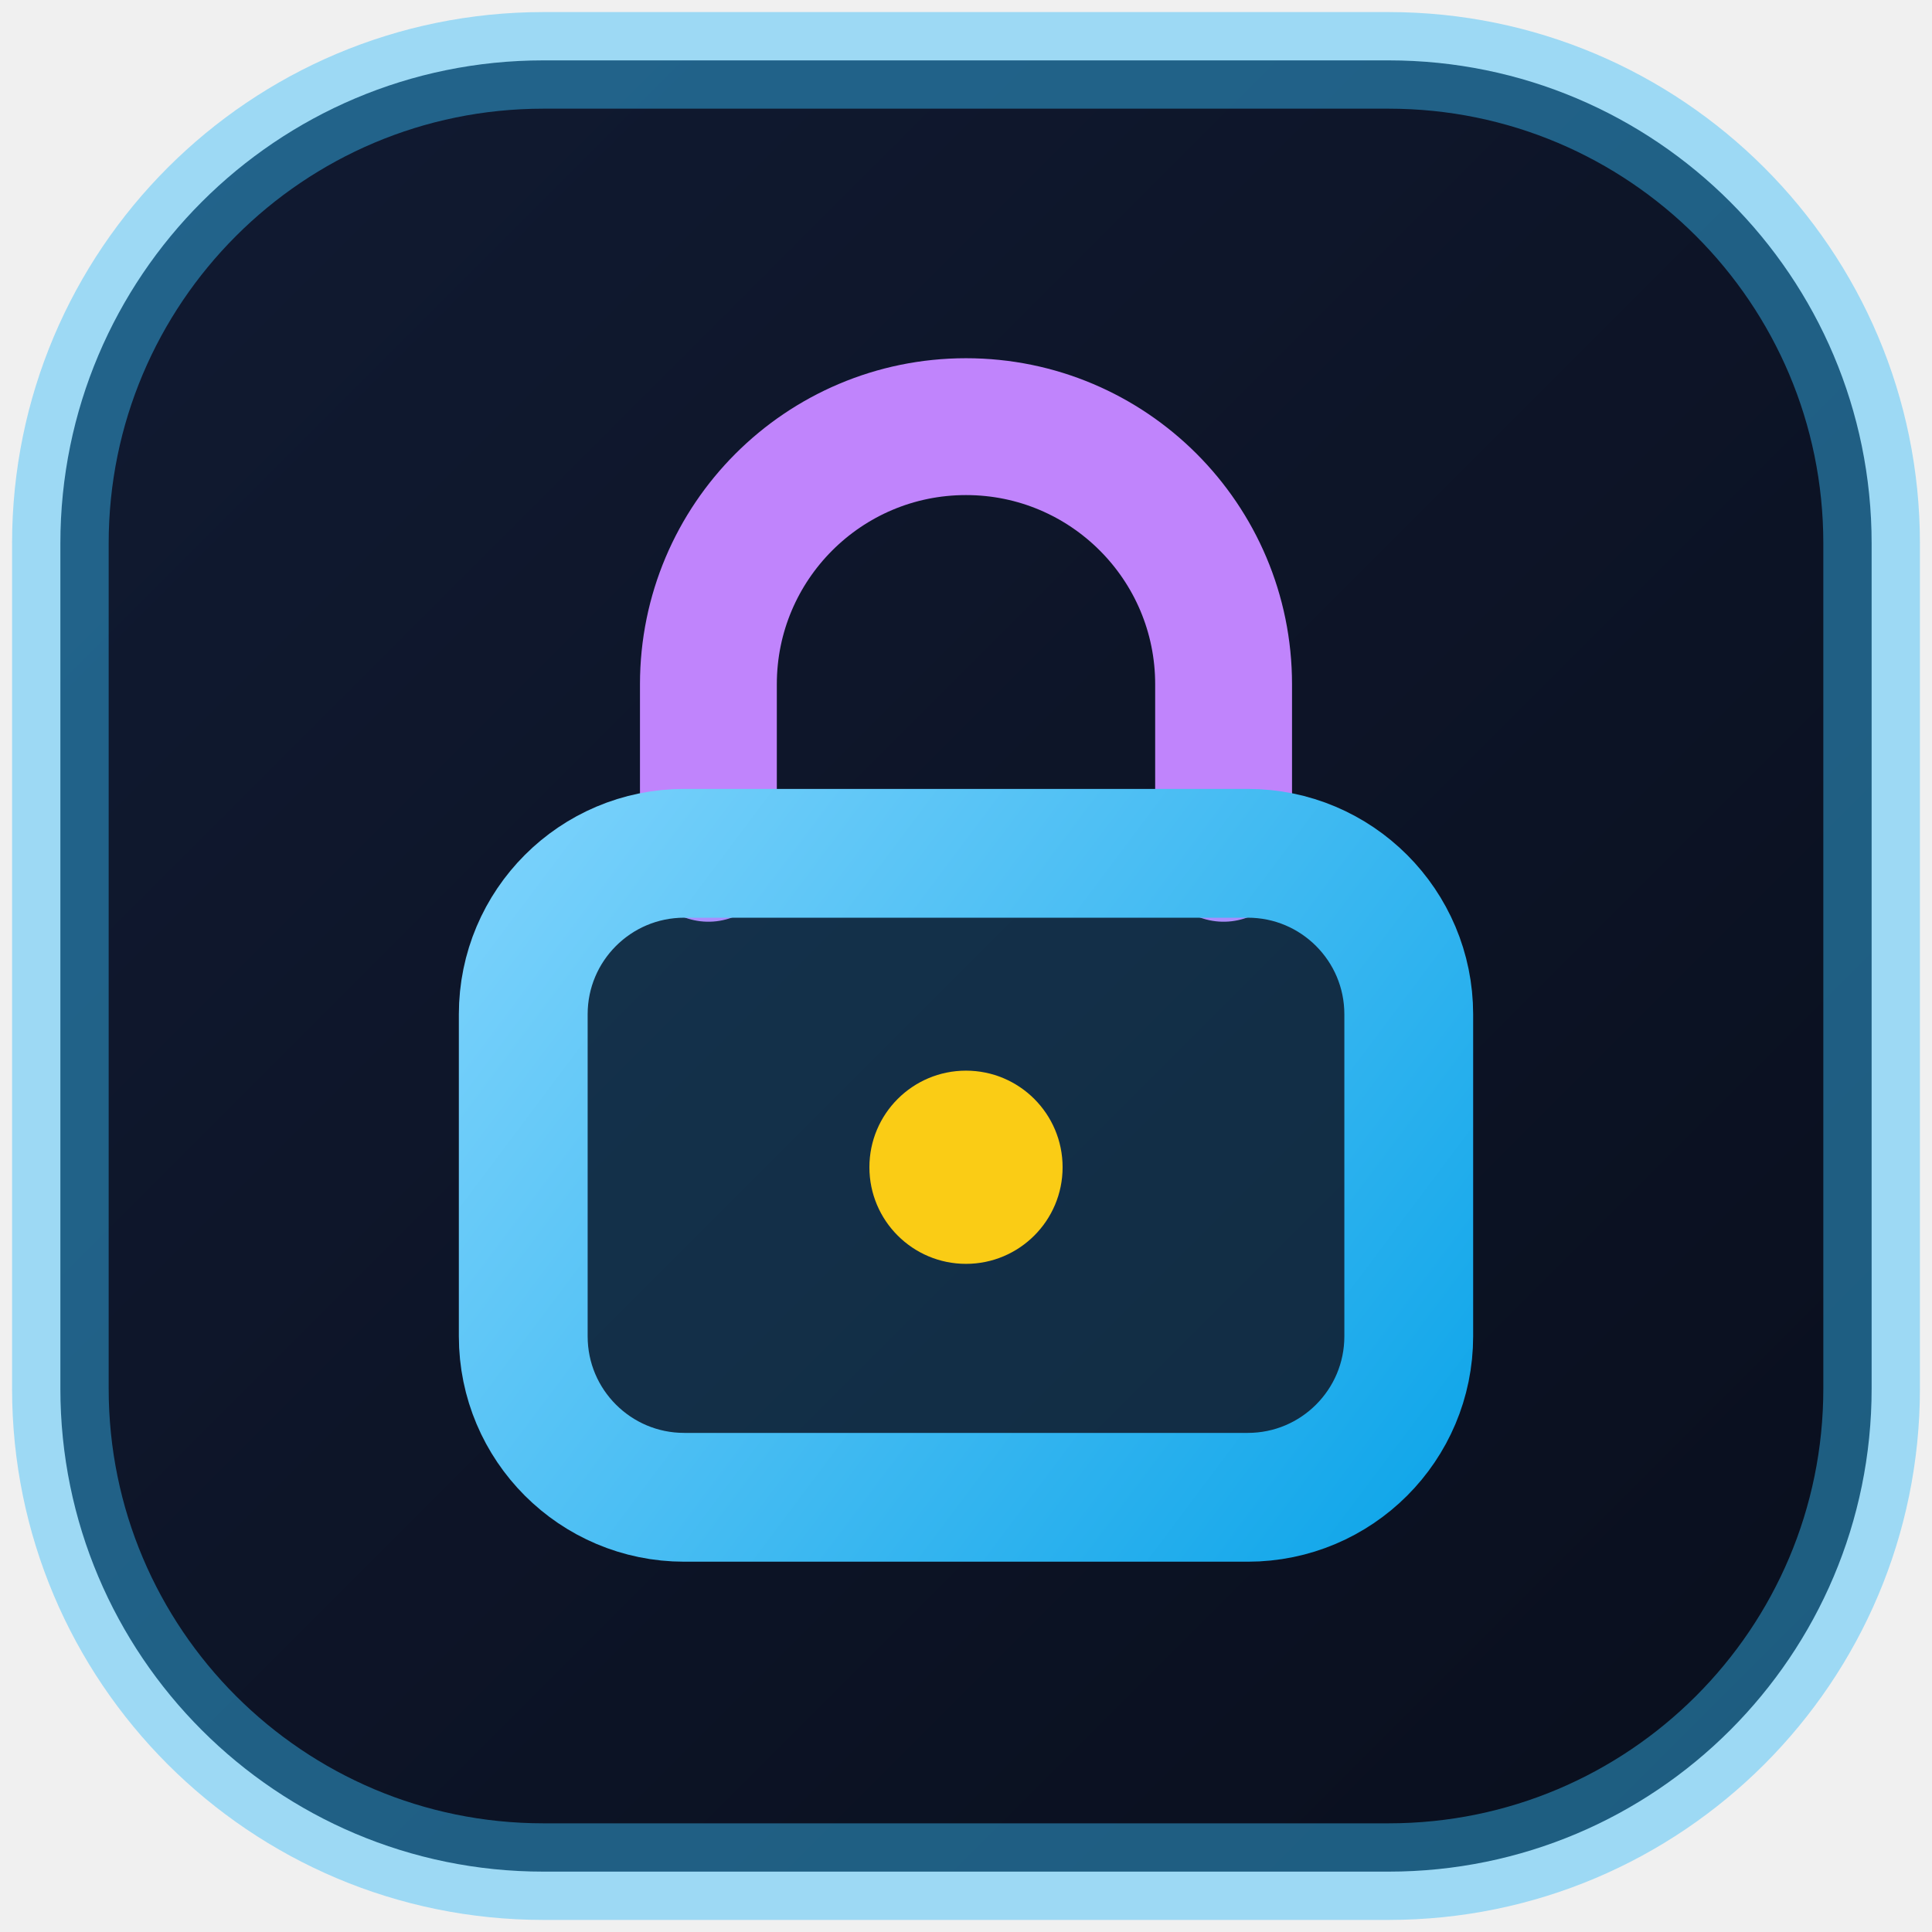
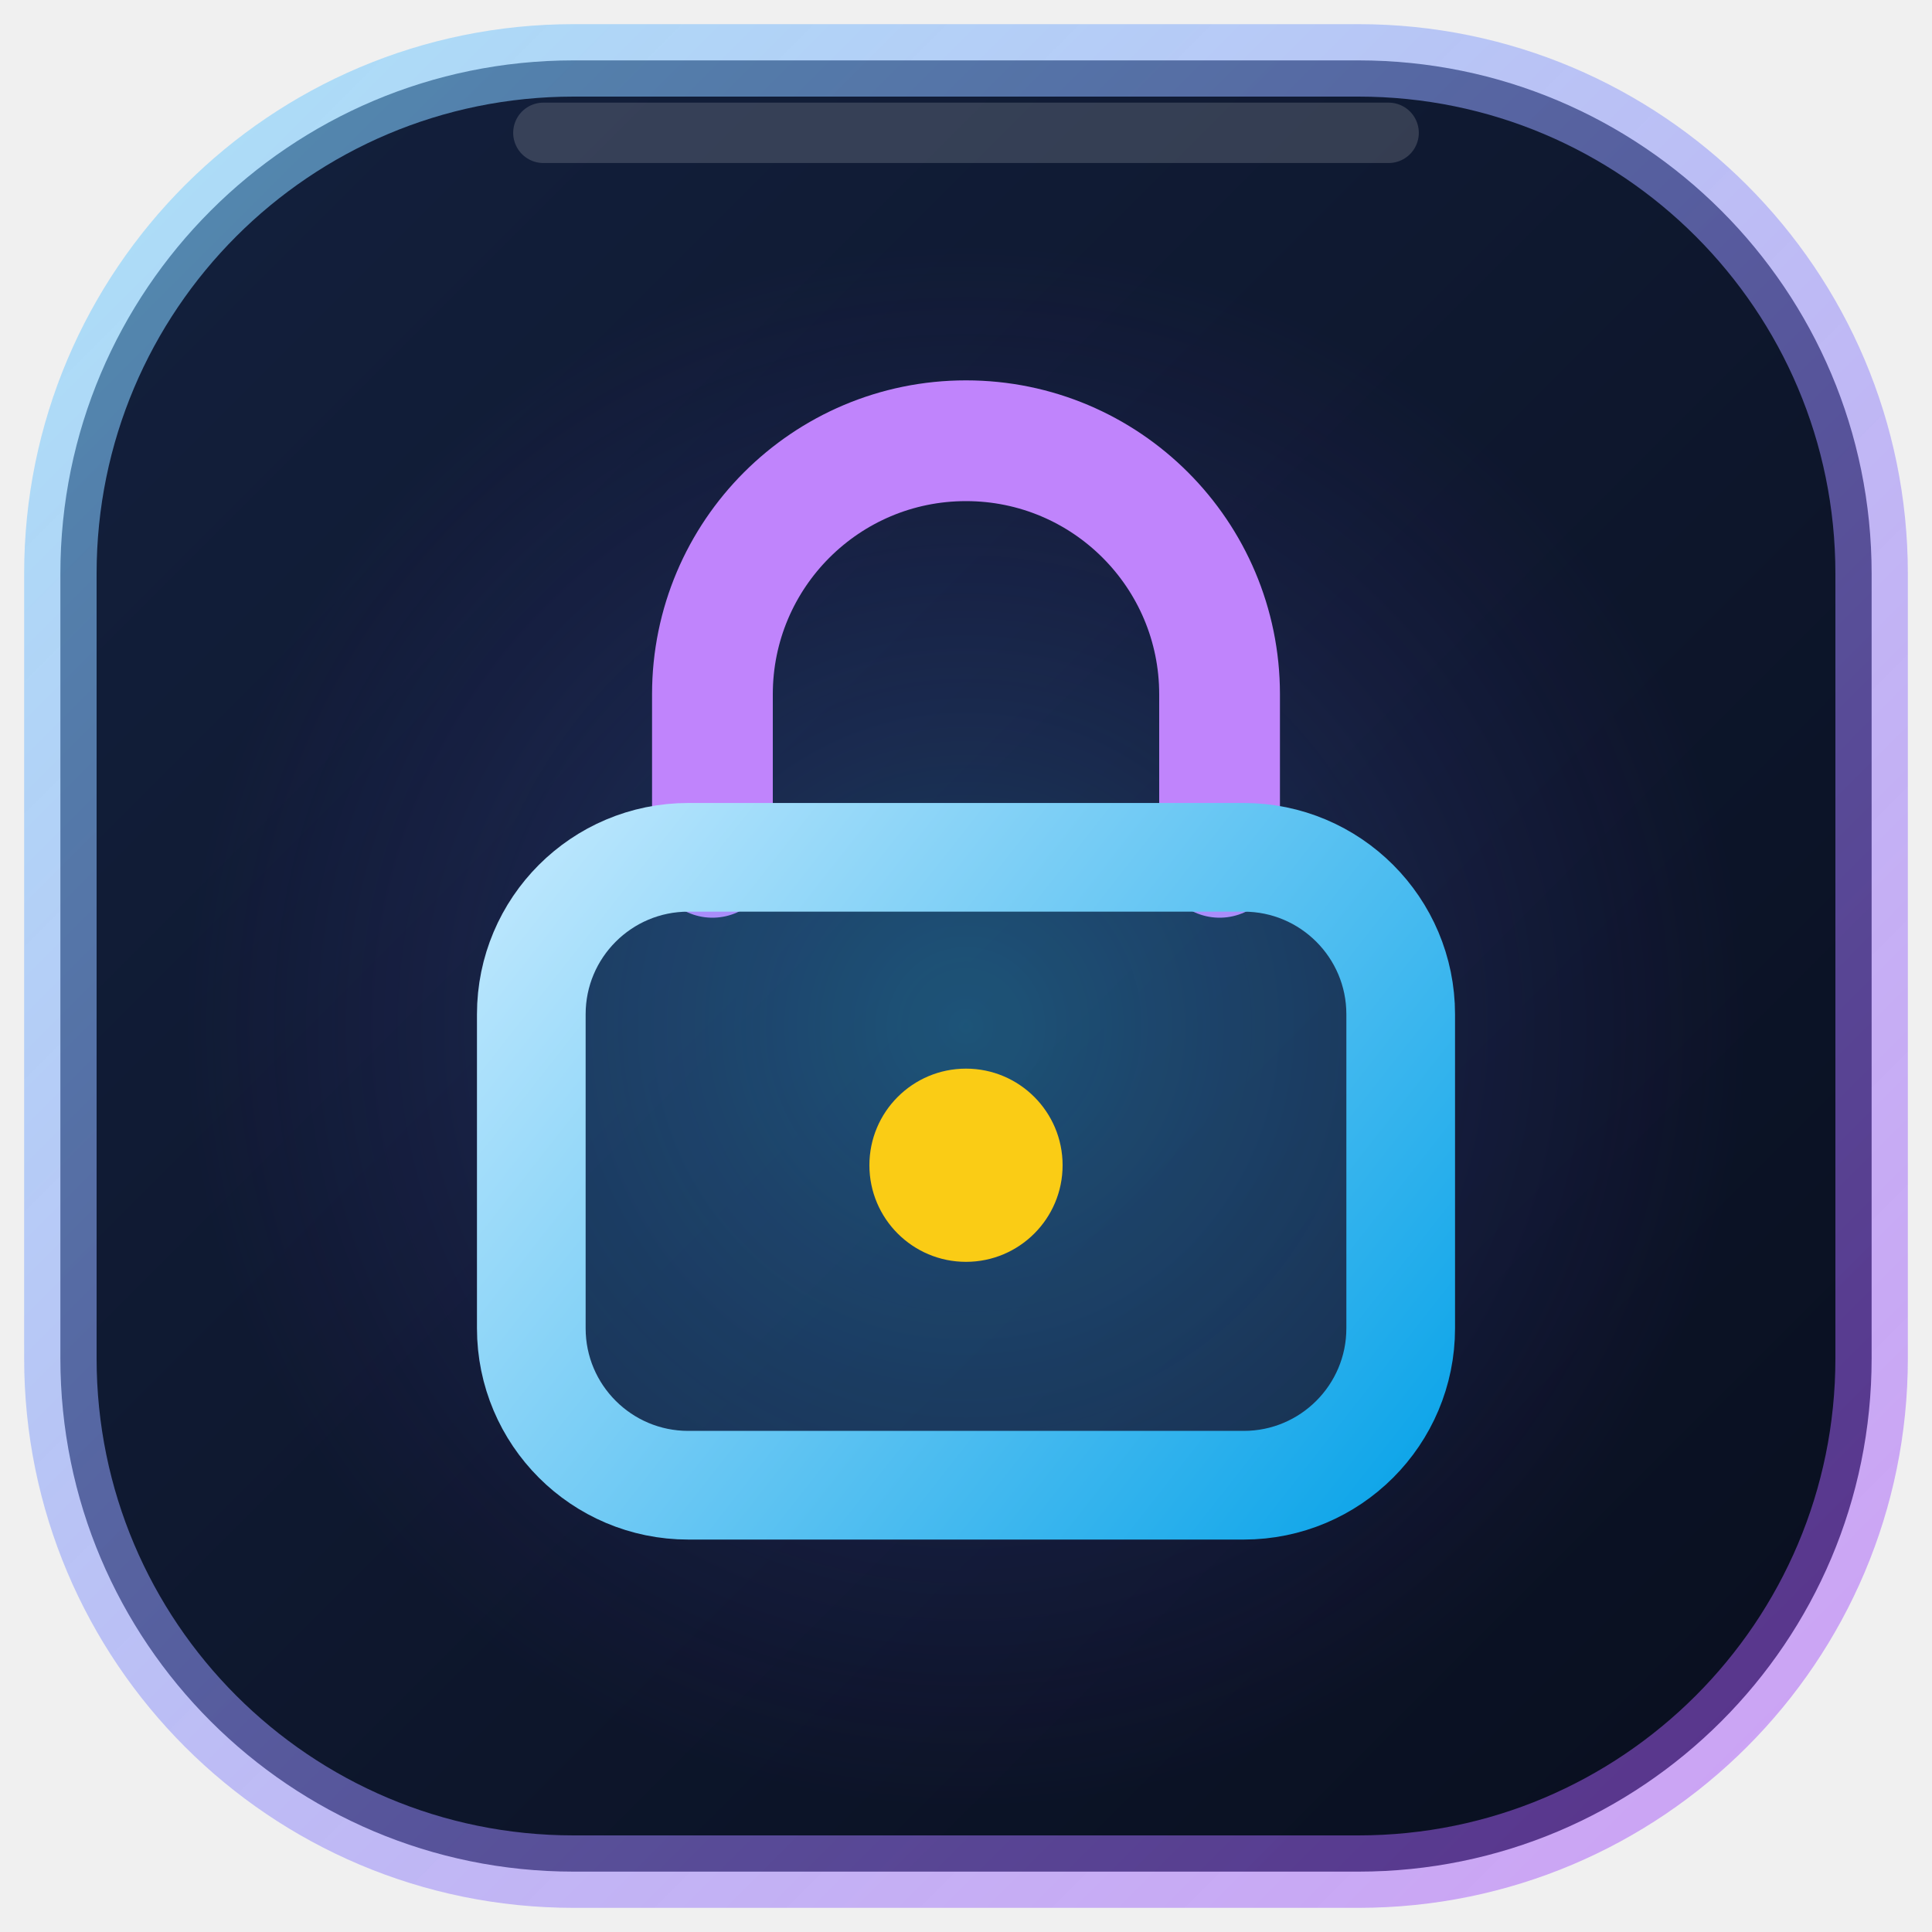
- <svg xmlns="http://www.w3.org/2000/svg" viewBox="0 0 24 24" width="24" height="24" fill="none">
+ <svg xmlns="http://www.w3.org/2000/svg" viewBox="0 0 32 32" width="32" height="32" fill="none">
  <defs>
-     <linearGradient id="bg" x1="0" y1="0" x2="24" y2="24" gradientUnits="userSpaceOnUse">
-       <stop offset="0%" stop-color="#111b33" />
-       <stop offset="100%" stop-color="#090e1c" />
+     <linearGradient id="bg" x1="2" y1="2" x2="30" y2="30" gradientUnits="userSpaceOnUse">
+       <stop offset="0%" stop-color="#13203d" />
+       <stop offset="100%" stop-color="#090f1f" />
    </linearGradient>
-     <linearGradient id="cy" x1="6" y1="10" x2="18" y2="19" gradientUnits="userSpaceOnUse">
-       <stop offset="0%" stop-color="#7dd3fc" />
+     <radialGradient id="gl" cx="16" cy="17" r="13" gradientUnits="userSpaceOnUse">
+       <stop offset="0%" stop-color="#38bdf8" stop-opacity="0.25" />
+       <stop offset="100%" stop-color="#7c3aed" stop-opacity="0" />
+     </radialGradient>
+     <linearGradient id="bd" x1="2" y1="2" x2="30" y2="30" gradientUnits="userSpaceOnUse">
+       <stop offset="0%" stop-color="#7dd3fc" stop-opacity="0.6" />
+       <stop offset="100%" stop-color="#a855f7" stop-opacity="0.5" />
+     </linearGradient>
+     <linearGradient id="cy" x1="9" y1="14" x2="23" y2="25" gradientUnits="userSpaceOnUse">
+       <stop offset="0%" stop-color="#bae6fd" />
      <stop offset="100%" stop-color="#0ea5e9" />
    </linearGradient>
+     <style>
+       .kh { animation: pulse 2.8s ease-in-out infinite; }
+       @keyframes pulse { 0%, 100% { opacity: 0.6; } 50% { opacity: 1; } }
+     </style>
  </defs>
-   <rect x="0.75" y="0.75" width="22.5" height="22.5" rx="6" fill="url(#bg)" stroke="#38bdf8" stroke-opacity="0.45" stroke-width="1.2" />
-   <path d="M8.8 10.6V8.5a3.2 3.2 0 1 1 6.4 0v2.1" stroke="#c084fc" stroke-width="1.7" stroke-linecap="round" />
-   <rect x="6.5" y="10.6" width="11" height="8" rx="2" fill="#38bdf8" fill-opacity="0.16" stroke="url(#cy)" stroke-width="1.6" />
-   <circle cx="12" cy="14.5" r="1.2" fill="#facc15" />
+   <rect x="1" y="1" width="30" height="30" rx="8.5" fill="url(#bg)" stroke="url(#bd)" stroke-width="1.2" />
+   <rect x="2" y="2" width="28" height="28" rx="7.5" fill="url(#gl)" />
+   <path d="M9 2.2h14" stroke="#ffffff" stroke-opacity="0.16" stroke-width="1" stroke-linecap="round" />
+   <path d="M11.8 14.2v-2.7a4.2 4.2 0 1 1 8.4 0v2.7" stroke="#c084fc" stroke-width="2" stroke-linecap="round" />
+   <rect x="8.8" y="14.2" width="14.4" height="10.4" rx="2.6" fill="#38bdf8" fill-opacity="0.16" stroke="url(#cy)" stroke-width="1.8" />
+   <circle class="kh" cx="16" cy="19.3" r="1.6" fill="#facc15" />
</svg>
